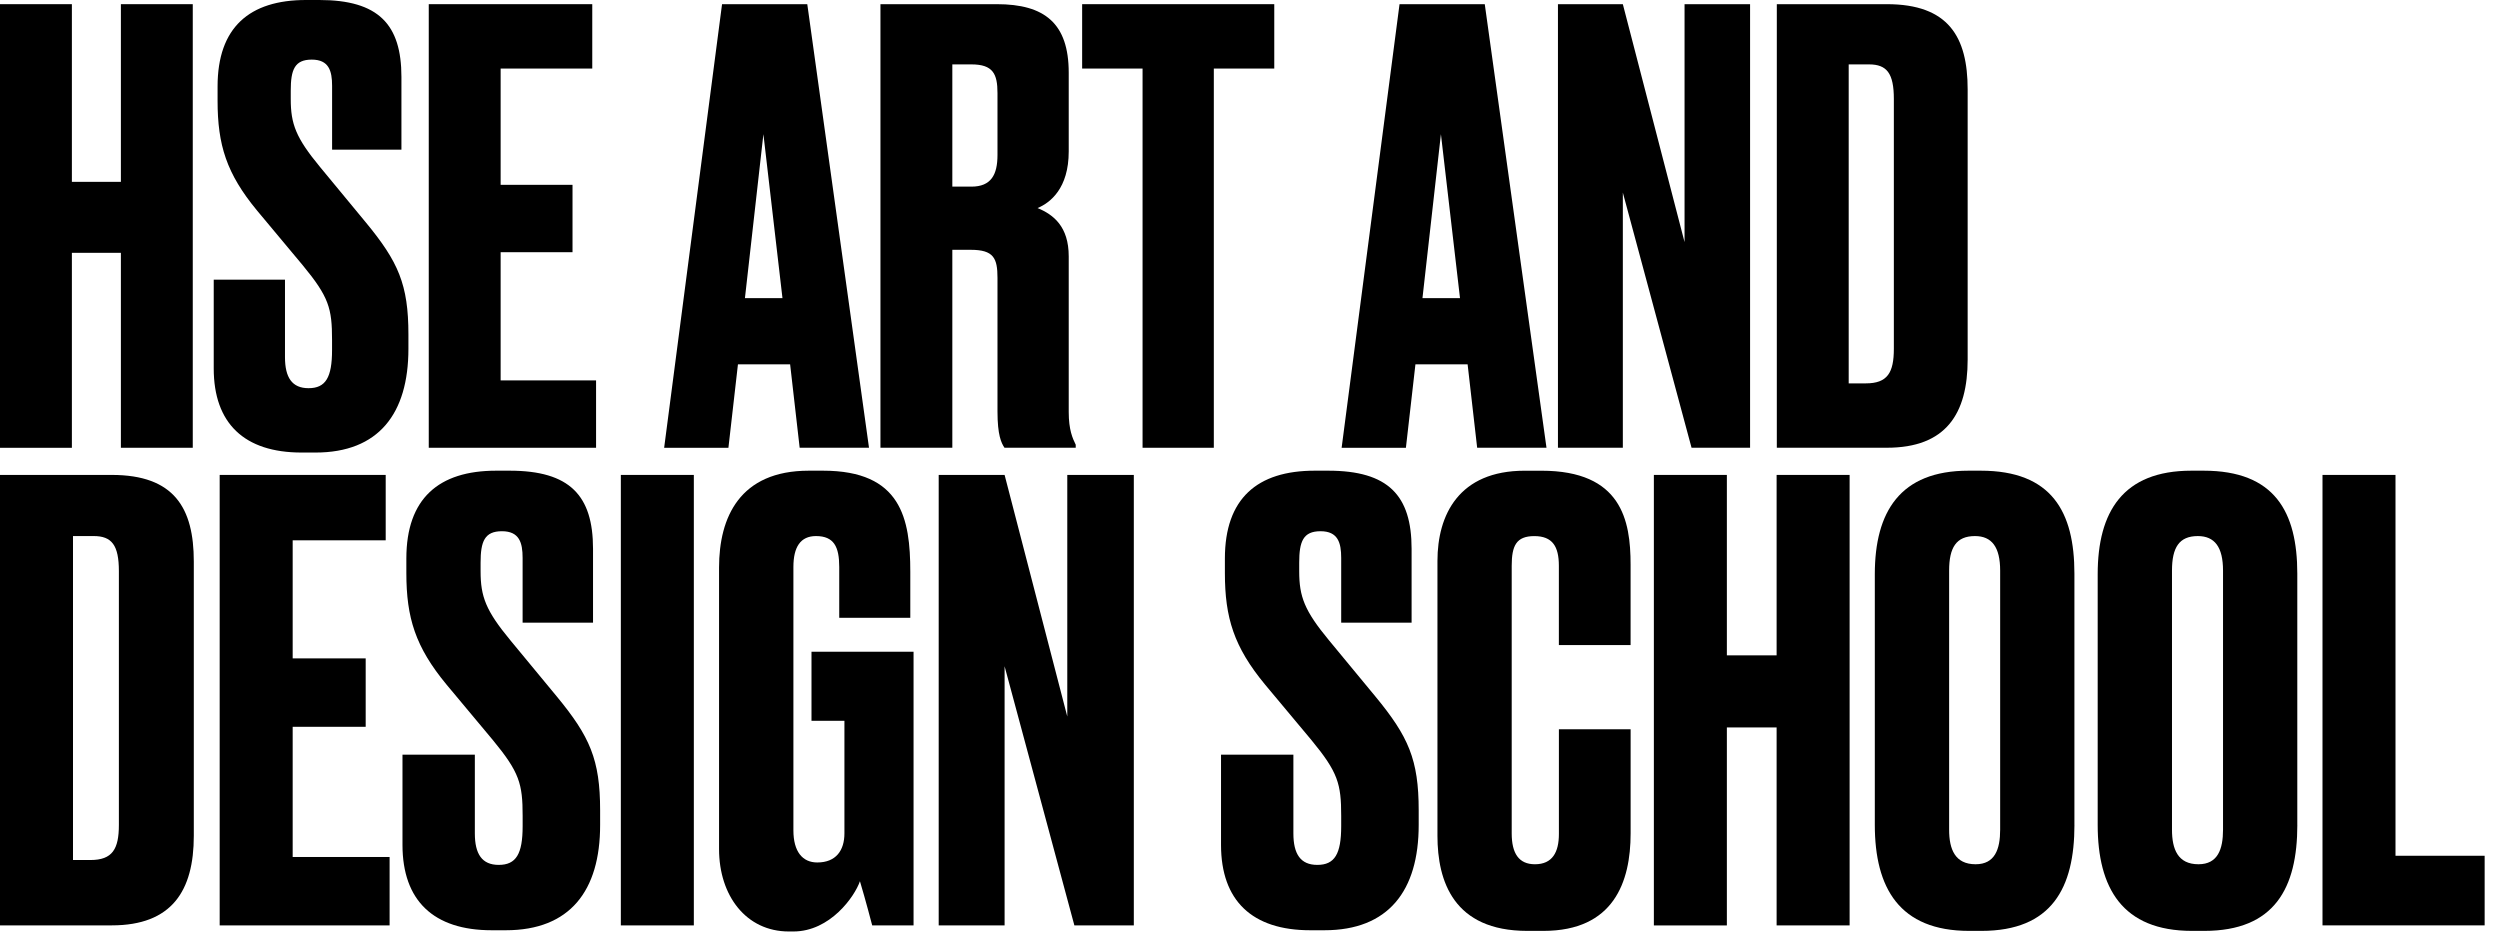
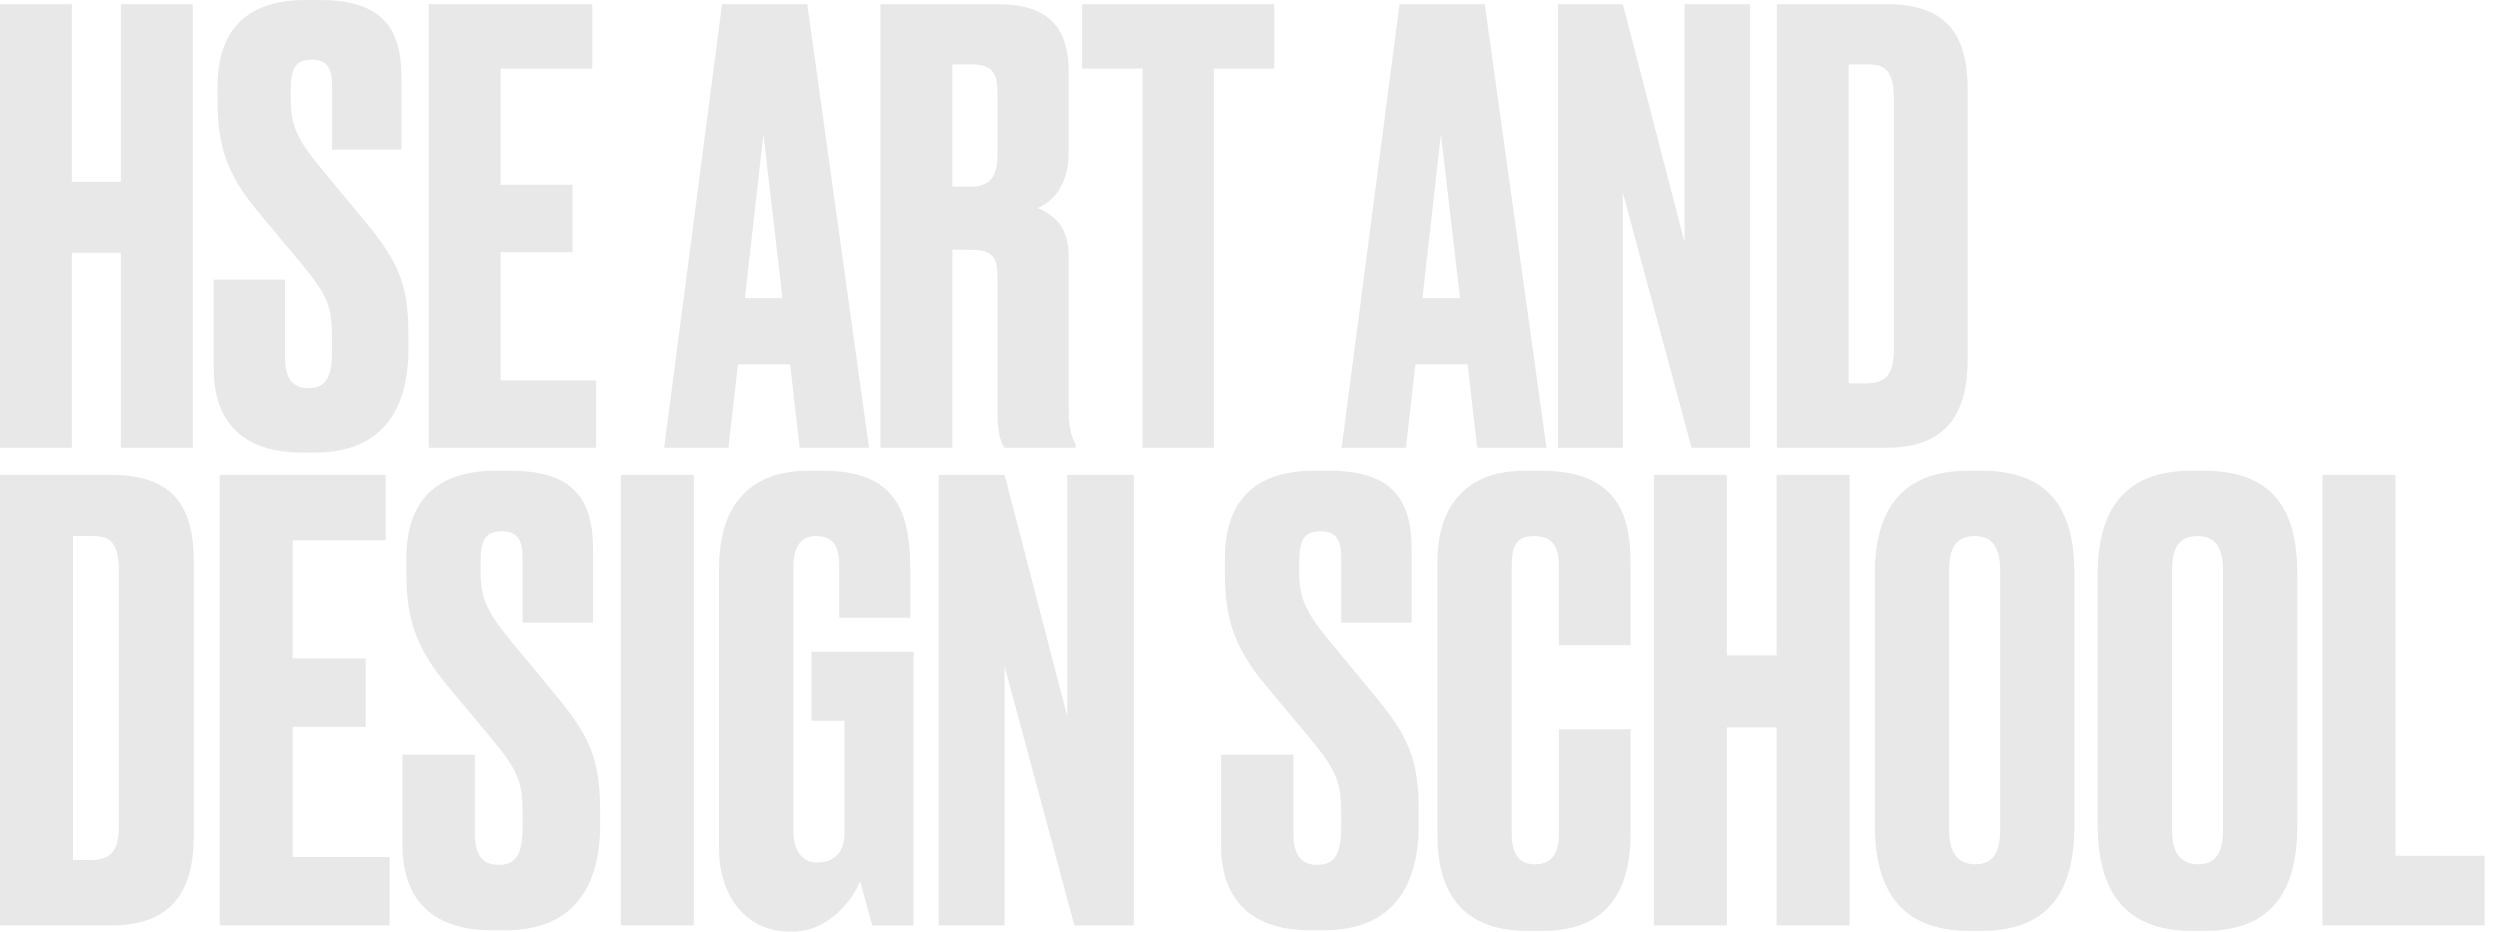
<svg xmlns="http://www.w3.org/2000/svg" width="161" height="60" viewBox="0 0 161 60" fill="none">
-   <path d="M7.785 16.282H4.629V28.838H0V0.269H4.629V11.711H7.785V0.269H12.414V28.836H7.785V16.282Z" fill="black" />
-   <path d="M20.32 29.144H19.418C15.731 29.144 13.764 27.262 13.764 23.729V18.009H18.353V23.001C18.353 24.307 18.803 24.999 19.87 24.999C20.975 24.999 21.384 24.307 21.384 22.541V21.89C21.384 19.854 21.18 19.124 19.501 17.089L16.55 13.554C14.584 11.175 14.012 9.331 14.012 6.49V5.568C14.012 1.766 16.06 0 19.706 0H20.567C24.377 0 25.852 1.574 25.852 4.953V9.637H21.387V5.528C21.387 4.569 21.182 3.839 20.077 3.839C18.972 3.839 18.724 4.491 18.724 5.836V6.374C18.724 7.988 19.053 8.869 20.608 10.751L23.558 14.322C25.647 16.855 26.302 18.315 26.302 21.54V22.462C26.302 26.648 24.375 29.144 20.32 29.144Z" fill="black" />
-   <path d="M38.142 0.269V4.415H32.241V11.903H36.87V16.242H32.241V24.498H38.387V28.836H27.612V0.269H38.142Z" fill="black" />
-   <path d="M50.884 23.462H47.524L46.91 28.838H42.771L46.5 0.269H51.989L55.964 28.836H51.498L50.884 23.462ZM50.391 19.199L49.163 8.64L47.974 19.199H50.391Z" fill="black" />
-   <path d="M61.33 28.836H56.701V0.269H64.197C67.269 0.269 68.826 1.498 68.826 4.683V9.752C68.826 12.133 67.638 13.055 66.819 13.399C67.843 13.821 68.826 14.588 68.826 16.51V26.531C68.826 27.683 69.072 28.221 69.277 28.642V28.834H64.688C64.483 28.526 64.238 28.029 64.238 26.493V17.893C64.238 16.626 63.992 16.088 62.518 16.088H61.33V28.836ZM61.33 12.019H62.559C63.83 12.019 64.238 11.251 64.238 9.984V5.991C64.238 4.761 63.952 4.147 62.559 4.147H61.33V12.019Z" fill="black" />
-   <path d="M78.17 4.415V28.836H73.581V4.415H69.69V0.269H82.063V4.415H78.17Z" fill="black" />
-   <path d="M94.514 23.462H91.154L90.54 28.838H86.401L90.13 0.269H95.619L99.594 28.836H95.129L94.514 23.462ZM94.024 19.199L92.795 8.64L91.607 19.199H94.024Z" fill="black" />
-   <path d="M104.511 0.269L108.485 15.59V0.269H112.705V28.836H108.936L104.511 12.403V28.836H100.332V0.269H104.511Z" fill="black" />
-   <path d="M114.427 0.269H121.514C125.488 0.269 126.717 2.38 126.717 5.759V23.152C126.717 26.647 125.324 28.834 121.514 28.834H114.427V0.269ZM119.056 24.689H120.161C121.555 24.689 121.964 23.998 121.964 22.462V6.375C121.964 4.723 121.514 4.147 120.366 4.147H119.056V24.689Z" fill="black" />
-   <path d="M0 30.585H7.197C11.233 30.585 12.481 32.729 12.481 36.161V53.824C12.481 57.373 11.066 59.594 7.197 59.594H0V30.585ZM4.701 55.385H5.826C7.24 55.385 7.656 54.683 7.656 53.123V36.784C7.656 35.107 7.199 34.522 6.033 34.522H4.701V55.385Z" fill="black" />
-   <path d="M24.839 30.585V34.796H18.848V42.4H23.55V46.806H18.848V55.19H25.09V59.596H14.147V30.585H24.839Z" fill="black" />
-   <path d="M32.577 59.908H31.661C27.917 59.908 25.92 57.998 25.92 54.41V48.6H30.58V53.67C30.58 54.996 31.037 55.699 32.118 55.699C33.24 55.699 33.658 54.996 33.658 53.203V52.541C33.658 50.474 33.45 49.733 31.745 47.666L28.749 44.078C26.752 41.66 26.169 39.788 26.169 36.903V35.967C26.169 32.107 28.249 30.312 31.951 30.312H32.824C36.694 30.312 38.191 31.91 38.191 35.342V40.099H33.656V35.926C33.656 34.952 33.448 34.211 32.324 34.211C31.202 34.211 30.95 34.873 30.95 36.239V36.785C30.95 38.424 31.284 39.319 32.863 41.23L35.86 44.856C37.981 47.429 38.648 48.911 38.648 52.186V53.122C38.652 57.374 36.698 59.908 32.577 59.908Z" fill="black" />
-   <path d="M44.683 59.596H39.982V30.585H44.683V59.596Z" fill="black" />
-   <path d="M50.8 59.987C48.055 59.987 46.307 57.687 46.307 54.684V36.552C46.307 33.315 47.639 30.312 52.089 30.312H53.005C58.04 30.312 58.623 33.392 58.623 36.824V39.786H54.047V36.513C54.047 35.226 53.714 34.523 52.55 34.523C51.552 34.523 51.095 35.226 51.095 36.513V53.476C51.095 54.84 51.677 55.543 52.633 55.543C53.84 55.543 54.381 54.763 54.381 53.67V46.418H52.26V41.973H58.833V59.597H56.17C56.129 59.441 55.755 57.999 55.38 56.751C55.046 57.725 53.467 59.987 51.095 59.987H50.8Z" fill="black" />
-   <path d="M64.696 30.585L68.733 46.144V30.585H73.018V59.596H69.19L64.696 42.908V59.596H60.452V30.585H64.696Z" fill="black" />
-   <path d="M85.291 59.908H84.375C80.632 59.908 78.634 57.998 78.634 54.41V48.6H83.294V53.67C83.294 54.996 83.751 55.699 84.834 55.699C85.957 55.699 86.373 54.996 86.373 53.203V52.541C86.373 50.474 86.165 49.733 84.46 47.666L81.463 44.078C79.466 41.66 78.883 39.788 78.883 36.903V35.967C78.883 32.107 80.963 30.312 84.665 30.312H85.541C89.41 30.312 90.907 31.91 90.907 35.342V40.099H86.373V35.926C86.373 34.952 86.165 34.211 85.042 34.211C83.92 34.211 83.669 34.873 83.669 36.239V36.785C83.669 38.424 84.002 39.319 85.582 41.23L88.578 44.856C90.699 47.429 91.364 48.911 91.364 52.186V53.122C91.366 57.374 89.41 59.908 85.291 59.908Z" fill="black" />
-   <path d="M100.393 53.709V46.964H105.012V53.671C105.012 56.789 103.931 59.949 99.394 59.949H98.355C93.612 59.949 92.572 56.751 92.572 53.827V36.123C92.572 33.161 93.946 30.314 98.188 30.314H99.269C104.427 30.314 105.01 33.512 105.01 36.359V41.544H100.391V36.436C100.391 35.187 99.975 34.525 98.81 34.525C97.644 34.525 97.354 35.149 97.354 36.436V53.671C97.354 54.958 97.811 55.658 98.851 55.658C99.977 55.658 100.393 54.879 100.393 53.709Z" fill="black" />
-   <path d="M114.414 46.847H111.21V59.598H106.509V30.585H111.21V42.205H114.414V30.585H119.115V59.596H114.414V46.847Z" fill="black" />
-   <path d="M133.594 53.124C133.594 57.179 132.138 59.949 127.603 59.949H126.813C122.319 59.949 120.738 57.181 120.738 53.124V36.98C120.738 32.964 122.361 30.312 126.769 30.312H127.56C132.136 30.312 133.592 32.964 133.592 36.941V53.124H133.594ZM128.81 36.746C128.81 35.226 128.269 34.523 127.187 34.523C125.981 34.523 125.524 35.264 125.524 36.746V53.435C125.524 54.684 125.898 55.658 127.229 55.658C128.476 55.658 128.81 54.684 128.81 53.435V36.746Z" fill="black" />
-   <path d="M147.948 53.124C147.948 57.179 146.492 59.949 141.956 59.949H141.165C136.672 59.949 135.091 57.181 135.091 53.124V36.98C135.091 32.964 136.713 30.312 141.124 30.312H141.915C146.49 30.312 147.946 32.964 147.946 36.941V53.124H147.948ZM143.163 36.746C143.163 35.226 142.621 34.523 141.54 34.523C140.333 34.523 139.876 35.264 139.876 36.746V53.435C139.876 54.684 140.249 55.658 141.581 55.658C142.829 55.658 143.163 54.684 143.163 53.435V36.746Z" fill="black" />
-   <path d="M154.27 30.585V55.111H160.011V59.594H149.569V30.585H154.27Z" fill="black" />
+   <path d="M7.785 16.282H4.629V28.838H0V0.269H4.629V11.711H7.785V0.269H12.414V28.836H7.785V16.282Z" fill="#E8E8E8" />
+   <path d="M20.32 29.144H19.418C15.731 29.144 13.764 27.262 13.764 23.729V18.009H18.353V23.001C18.353 24.307 18.803 24.999 19.87 24.999C20.975 24.999 21.384 24.307 21.384 22.541V21.89C21.384 19.854 21.18 19.124 19.501 17.089L16.55 13.554C14.584 11.175 14.012 9.331 14.012 6.49V5.568C14.012 1.766 16.06 0 19.706 0H20.567C24.377 0 25.852 1.574 25.852 4.953V9.637H21.387V5.528C21.387 4.569 21.182 3.839 20.077 3.839C18.972 3.839 18.724 4.491 18.724 5.836V6.374C18.724 7.988 19.053 8.869 20.608 10.751L23.558 14.322C25.647 16.855 26.302 18.315 26.302 21.54V22.462C26.302 26.648 24.375 29.144 20.32 29.144Z" fill="#E8E8E8" />
+   <path d="M38.142 0.269V4.415H32.241V11.903H36.87V16.242H32.241V24.498H38.387V28.836H27.612V0.269H38.142Z" fill="#E8E8E8" />
+   <path d="M50.884 23.462H47.524L46.91 28.838H42.771L46.5 0.269H51.989L55.964 28.836H51.498L50.884 23.462ZM50.391 19.199L49.163 8.64L47.974 19.199H50.391Z" fill="#E8E8E8" />
+   <path d="M61.33 28.836H56.701V0.269H64.197C67.269 0.269 68.826 1.498 68.826 4.683V9.752C68.826 12.133 67.638 13.055 66.819 13.399C67.843 13.821 68.826 14.588 68.826 16.51V26.531C68.826 27.683 69.072 28.221 69.277 28.642V28.834H64.688C64.483 28.526 64.238 28.029 64.238 26.493V17.893C64.238 16.626 63.992 16.088 62.518 16.088H61.33V28.836ZM61.33 12.019H62.559C63.83 12.019 64.238 11.251 64.238 9.984V5.991C64.238 4.761 63.952 4.147 62.559 4.147H61.33V12.019Z" fill="#E8E8E8" />
+   <path d="M78.17 4.415V28.836H73.581V4.415H69.69V0.269H82.063V4.415H78.17Z" fill="#E8E8E8" />
+   <path d="M94.514 23.462H91.154L90.54 28.838H86.401L90.13 0.269H95.619L99.594 28.836H95.129L94.514 23.462ZM94.024 19.199L92.795 8.64L91.607 19.199H94.024Z" fill="#E8E8E8" />
+   <path d="M104.511 0.269L108.485 15.59V0.269H112.705V28.836H108.936L104.511 12.403V28.836H100.332V0.269H104.511Z" fill="#E8E8E8" />
+   <path d="M114.427 0.269H121.514C125.488 0.269 126.717 2.38 126.717 5.759V23.152C126.717 26.647 125.324 28.834 121.514 28.834H114.427V0.269ZM119.056 24.689H120.161C121.555 24.689 121.964 23.998 121.964 22.462V6.375C121.964 4.723 121.514 4.147 120.366 4.147H119.056V24.689Z" fill="#E8E8E8" />
+   <path d="M0 30.585H7.197C11.233 30.585 12.481 32.729 12.481 36.161V53.824C12.481 57.373 11.066 59.594 7.197 59.594H0V30.585ZM4.701 55.385H5.826C7.24 55.385 7.656 54.683 7.656 53.123V36.784C7.656 35.107 7.199 34.522 6.033 34.522H4.701V55.385Z" fill="#E8E8E8" />
+   <path d="M24.839 30.585V34.796H18.848V42.4H23.55V46.806H18.848V55.19H25.09V59.596H14.147V30.585H24.839Z" fill="#E8E8E8" />
+   <path d="M32.577 59.909H31.661C27.917 59.909 25.92 57.998 25.92 54.41V48.601H30.58V53.671C30.58 54.997 31.037 55.699 32.118 55.699C33.24 55.699 33.658 54.997 33.658 53.204V52.542C33.658 50.475 33.45 49.734 31.745 47.667L28.749 44.079C26.752 41.661 26.169 39.789 26.169 36.903V35.967C26.169 32.107 28.249 30.312 31.951 30.312H32.824C36.694 30.312 38.191 31.91 38.191 35.342V40.099H33.656V35.927C33.656 34.952 33.448 34.211 32.324 34.211C31.202 34.211 30.95 34.873 30.95 36.239V36.786C30.95 38.424 31.284 39.32 32.863 41.23L35.86 44.857C37.981 47.429 38.648 48.912 38.648 52.187V53.123C38.652 57.375 36.698 59.909 32.577 59.909Z" fill="#E8E8E8" />
+   <path d="M44.683 59.596H39.982V30.585H44.683V59.596Z" fill="#E8E8E8" />
+   <path d="M50.8 59.988C48.055 59.988 46.307 57.687 46.307 54.684V36.552C46.307 33.316 47.639 30.312 52.089 30.312H53.005C58.04 30.312 58.623 33.393 58.623 36.824V39.787H54.047V36.514C54.047 35.226 53.714 34.524 52.55 34.524C51.552 34.524 51.095 35.226 51.095 36.514V53.476C51.095 54.841 51.677 55.543 52.633 55.543C53.84 55.543 54.381 54.763 54.381 53.671V46.418H52.26V41.973H58.833V59.598H56.17C56.129 59.442 55.755 58 55.38 56.751C55.046 57.726 53.467 59.988 51.095 59.988H50.8Z" fill="#E8E8E8" />
+   <path d="M64.696 30.585L68.733 46.144V30.585H73.018V59.596H69.19L64.696 42.908V59.596H60.452V30.585H64.696Z" fill="#E8E8E8" />
+   <path d="M85.291 59.909H84.375C80.632 59.909 78.634 57.998 78.634 54.41V48.601H83.294V53.671C83.294 54.997 83.751 55.699 84.834 55.699C85.957 55.699 86.373 54.997 86.373 53.204V52.542C86.373 50.475 86.165 49.734 84.46 47.667L81.463 44.079C79.466 41.661 78.883 39.789 78.883 36.903V35.967C78.883 32.107 80.963 30.312 84.665 30.312H85.541C89.41 30.312 90.907 31.91 90.907 35.342V40.099H86.373V35.927C86.373 34.952 86.165 34.211 85.042 34.211C83.92 34.211 83.669 34.873 83.669 36.239V36.786C83.669 38.424 84.002 39.32 85.582 41.23L88.578 44.857C90.699 47.429 91.364 48.912 91.364 52.187V53.123C91.366 57.375 89.41 59.909 85.291 59.909Z" fill="#E8E8E8" />
+   <path d="M100.393 53.71V46.964H105.012V53.671C105.012 56.79 103.931 59.949 99.394 59.949H98.355C93.612 59.949 92.572 56.751 92.572 53.827V36.124C92.572 33.161 93.946 30.314 98.188 30.314H99.269C104.427 30.314 105.01 33.512 105.01 36.359V41.545H100.391V36.436C100.391 35.188 99.975 34.526 98.81 34.526C97.644 34.526 97.354 35.149 97.354 36.436V53.671C97.354 54.958 97.811 55.659 98.851 55.659C99.977 55.659 100.393 54.879 100.393 53.71Z" fill="#E8E8E8" />
+   <path d="M114.414 46.847H111.21V59.598H106.509V30.585H111.21V42.205H114.414V30.585H119.115V59.596H114.414V46.847Z" fill="#E8E8E8" />
+   <path d="M133.594 53.125C133.594 57.18 132.138 59.949 127.603 59.949H126.813C122.319 59.949 120.738 57.182 120.738 53.125V36.981C120.738 32.964 122.361 30.312 126.769 30.312H127.56C132.136 30.312 133.592 32.964 133.592 36.942V53.125H133.594ZM128.81 36.747C128.81 35.226 128.269 34.524 127.187 34.524C125.981 34.524 125.524 35.265 125.524 36.747V53.435C125.524 54.684 125.898 55.659 127.229 55.659C128.476 55.659 128.81 54.684 128.81 53.435V36.747Z" fill="#E8E8E8" />
+   <path d="M147.948 53.125C147.948 57.18 146.492 59.949 141.956 59.949H141.165C136.672 59.949 135.091 57.182 135.091 53.125V36.981C135.091 32.964 136.713 30.312 141.124 30.312H141.915C146.49 30.312 147.946 32.964 147.946 36.942V53.125H147.948ZM143.163 36.747C143.163 35.226 142.621 34.524 141.54 34.524C140.333 34.524 139.876 35.265 139.876 36.747V53.435C139.876 54.684 140.249 55.659 141.581 55.659C142.829 55.659 143.163 54.684 143.163 53.435V36.747Z" fill="#E8E8E8" />
+   <path d="M154.27 30.585V55.111H160.011V59.594H149.569V30.585H154.27Z" fill="#E8E8E8" />
</svg>
